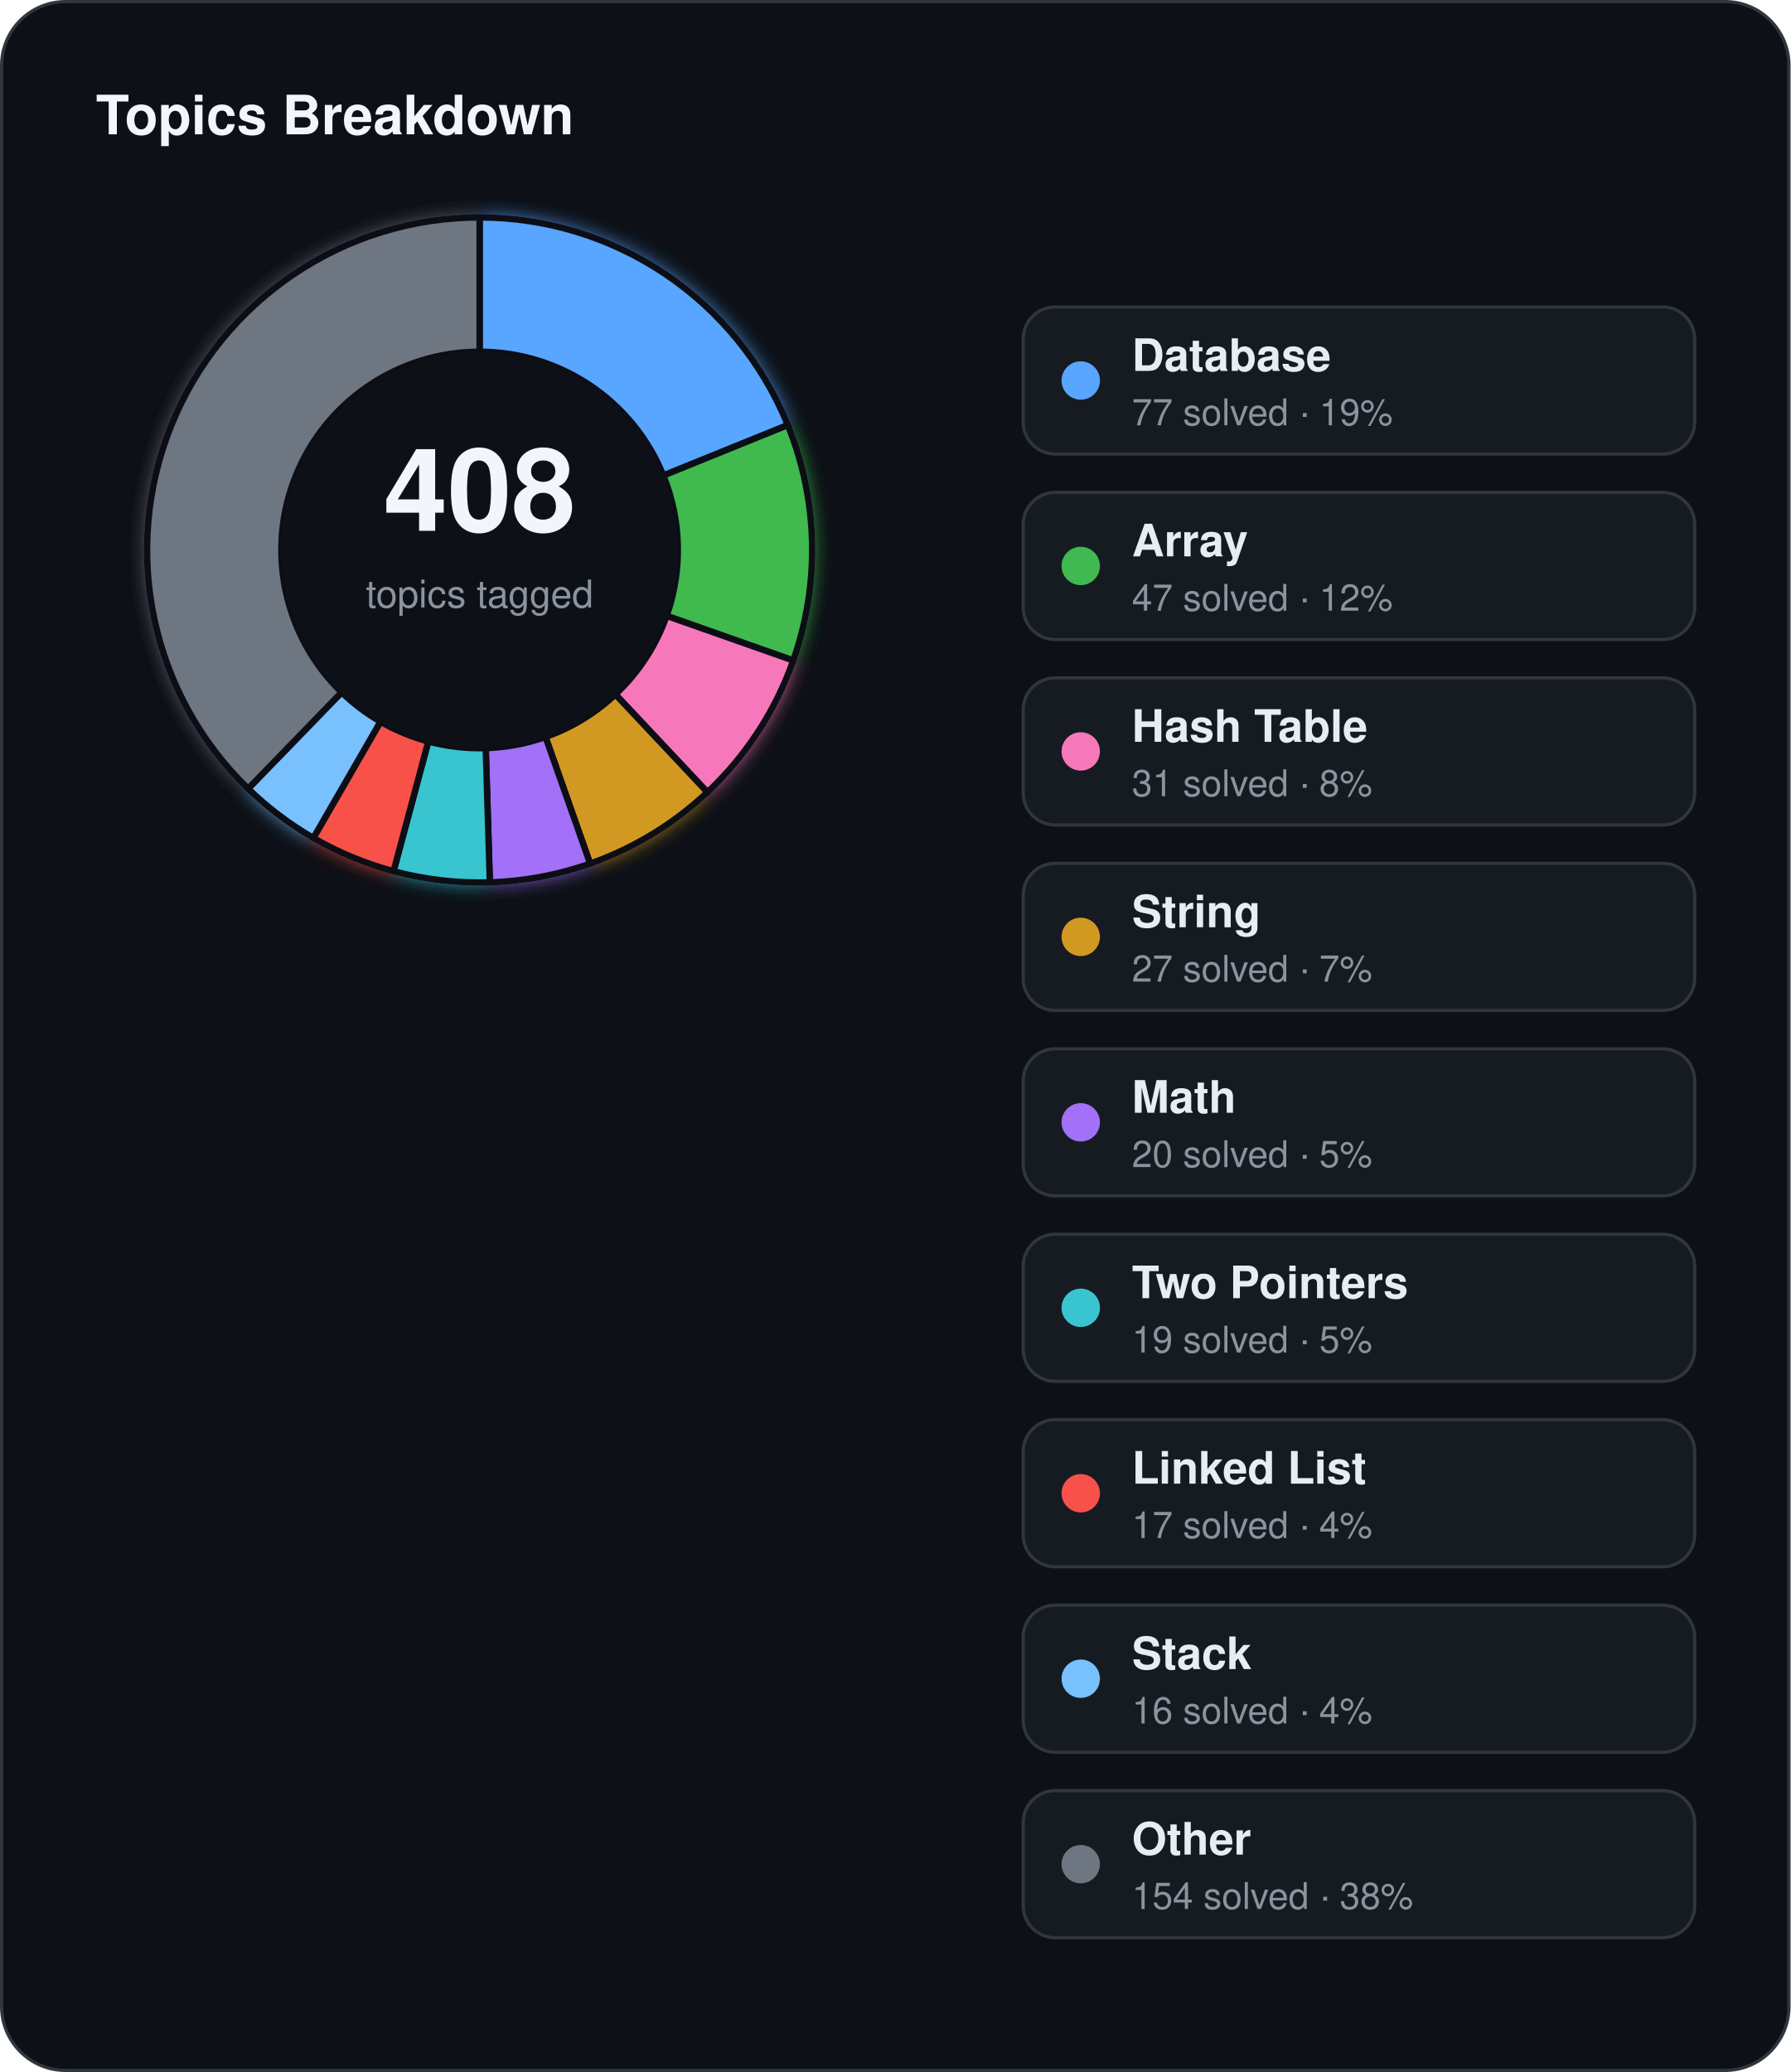
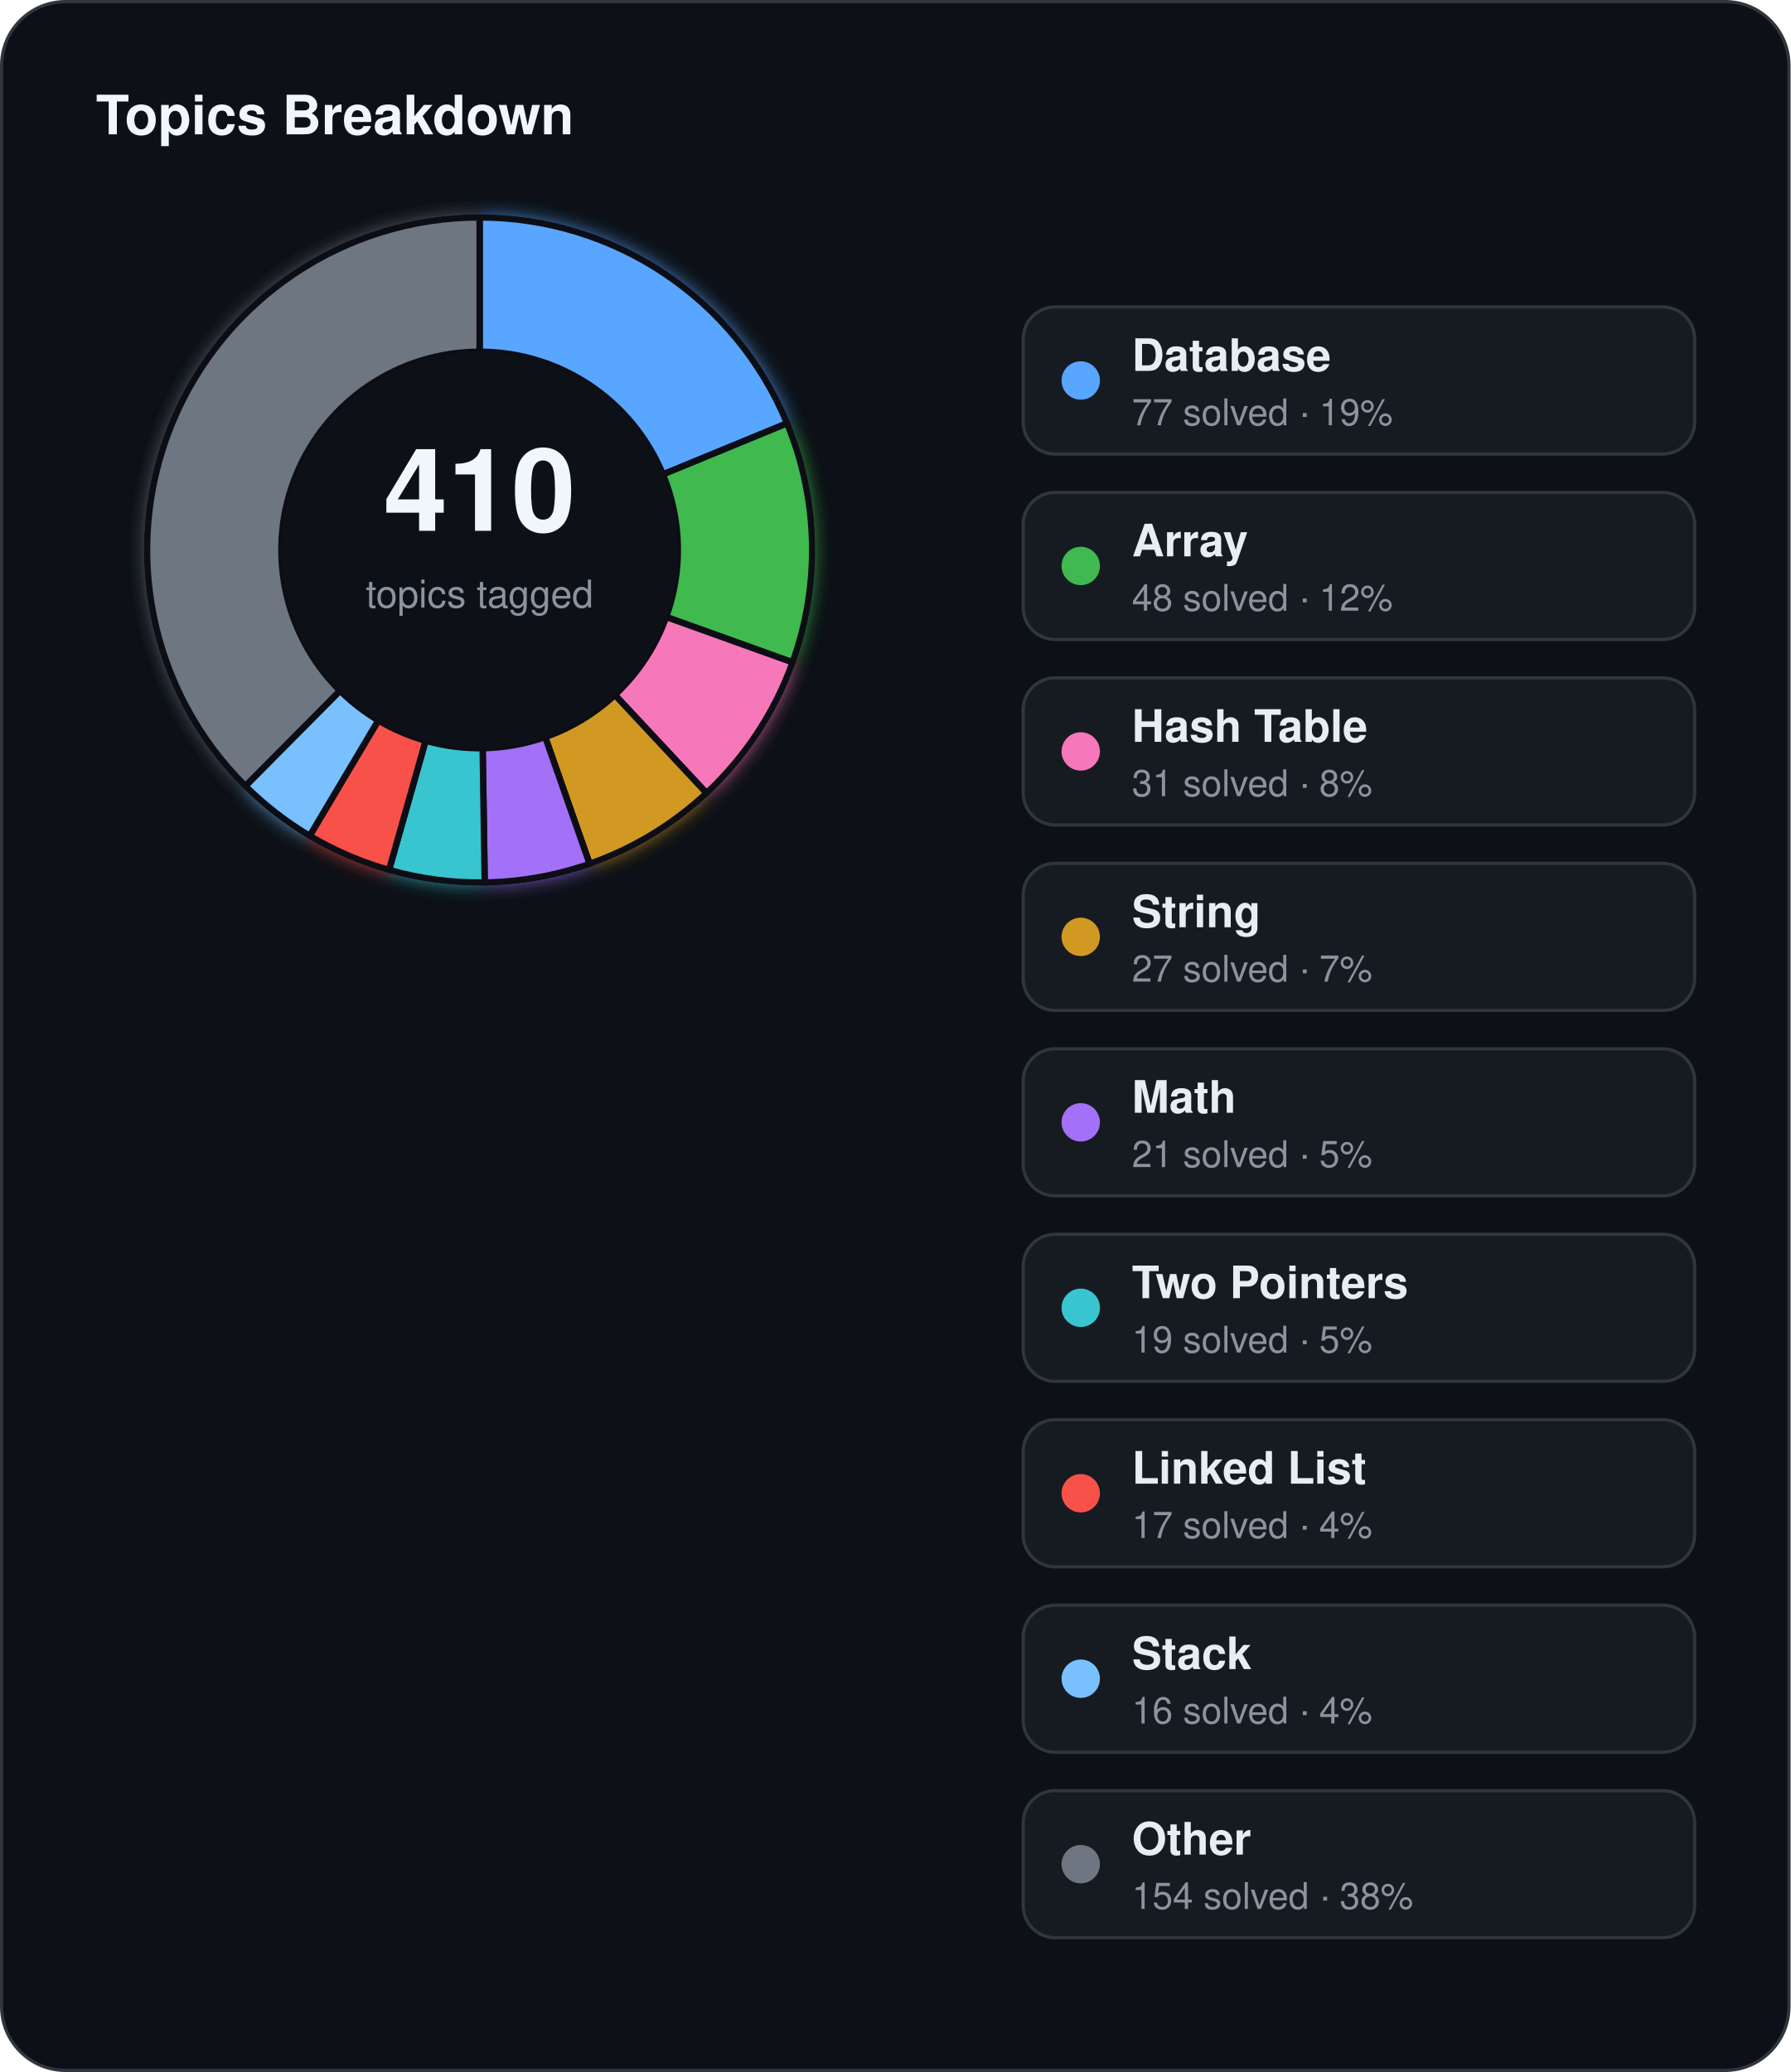
<svg xmlns="http://www.w3.org/2000/svg" width="560" height="648" viewBox="0 0 560 648">
  <defs>
    <filter id="topics-glow" x="-60%" y="-60%" width="220%" height="220%">
      <feGaussianBlur stdDeviation="3" result="blur" />
      <feMerge>
        <feMergeNode in="blur" />
        <feMergeNode in="SourceGraphic" />
      </feMerge>
    </filter>
  </defs>
  <rect x="0.5" y="0.5" width="559" height="647" rx="20" fill="#0d1117" stroke="#30363d" stroke-width="1" />
  <text x="30" y="42" fill="#f0f6fc" font-family="Segoe UI, Helvetica, Arial, sans-serif" font-size="17" font-weight="700">Topics Breakdown</text>
  <g filter="url(#topics-glow)">
-     <path d="M 150.00,68.00 A 104,104 0 0 1 246.39,132.94 L 207.46,148.72 A 62,62 0 0 0 150.00,110.00 Z" fill="#58a6ff" stroke="#0d1117" stroke-width="2" />
-     <path d="M 246.39,132.94 A 104,104 0 0 1 248.09,206.56 L 208.48,192.61 A 62,62 0 0 0 207.46,148.72 Z" fill="#3fb950" stroke="#0d1117" stroke-width="2" />
-     <path d="M 248.09,206.56 A 104,104 0 0 1 221.24,247.77 L 192.47,217.17 A 62,62 0 0 0 208.48,192.61 Z" fill="#f778ba" stroke="#0d1117" stroke-width="2" />
-     <path d="M 221.24,247.77 A 104,104 0 0 1 184.56,270.09 L 170.61,230.48 A 62,62 0 0 0 192.47,217.17 Z" fill="#d29922" stroke="#0d1117" stroke-width="2" />
-     <path d="M 184.56,270.09 A 104,104 0 0 1 153.20,275.95 L 151.91,233.97 A 62,62 0 0 0 170.61,230.48 Z" fill="#a371f7" stroke="#0d1117" stroke-width="2" />
-     <path d="M 153.20,275.95 A 104,104 0 0 1 123.08,272.46 L 133.95,231.89 A 62,62 0 0 0 151.91,233.97 Z" fill="#39c5cf" stroke="#0d1117" stroke-width="2" />
-     <path d="M 123.08,272.46 A 104,104 0 0 1 98.00,262.07 L 119.00,225.69 A 62,62 0 0 0 133.95,231.89 Z" fill="#f85149" stroke="#0d1117" stroke-width="2" />
-     <path d="M 98.00,262.07 A 104,104 0 0 1 77.60,246.66 L 106.84,216.51 A 62,62 0 0 0 119.00,225.69 Z" fill="#79c0ff" stroke="#0d1117" stroke-width="2" />
-     <path d="M 77.60,246.66 A 104,104 0 0 1 150.00,68.00 L 150.00,110.00 A 62,62 0 0 0 106.84,216.51 Z" fill="#6e7681" stroke="#0d1117" stroke-width="2" />
+     <path d="M 150.00,68.00 A 104,104 0 0 1 246.16,132.39 L 207.33,148.38 A 62,62 0 0 0 150.00,110.00 Z" fill="#58a6ff" stroke="#0d1117" stroke-width="2" />
+     <path d="M 246.16,132.39 A 104,104 0 0 1 247.88,207.15 L 208.35,192.96 A 62,62 0 0 0 207.33,148.38 Z" fill="#3fb950" stroke="#0d1117" stroke-width="2" />
+     <path d="M 247.88,207.15 A 104,104 0 0 1 220.96,248.03 L 192.30,217.33 A 62,62 0 0 0 208.35,192.96 Z" fill="#f778ba" stroke="#0d1117" stroke-width="2" />
+     <path d="M 220.96,248.03 A 104,104 0 0 1 184.40,270.15 L 170.51,230.51 A 62,62 0 0 0 192.30,217.33 Z" fill="#d29922" stroke="#0d1117" stroke-width="2" />
+     <path d="M 184.40,270.15 A 104,104 0 0 1 151.59,275.99 L 150.95,233.99 A 62,62 0 0 0 170.51,230.51 Z" fill="#a371f7" stroke="#0d1117" stroke-width="2" />
+     <path d="M 151.59,275.99 A 104,104 0 0 1 121.67,272.07 L 133.11,231.66 A 62,62 0 0 0 150.95,233.99 Z" fill="#39c5cf" stroke="#0d1117" stroke-width="2" />
+     <path d="M 121.67,272.07 A 104,104 0 0 1 96.85,261.40 L 118.32,225.29 A 62,62 0 0 0 133.11,231.66 Z" fill="#f85149" stroke="#0d1117" stroke-width="2" />
+     <path d="M 96.85,261.40 A 104,104 0 0 1 76.74,245.82 L 106.33,216.01 A 62,62 0 0 0 118.32,225.29 Z" fill="#79c0ff" stroke="#0d1117" stroke-width="2" />
+     <path d="M 76.74,245.82 A 104,104 0 0 1 150.00,68.00 L 150.00,110.00 A 62,62 0 0 0 106.33,216.01 Z" fill="#6e7681" stroke="#0d1117" stroke-width="2" />
  </g>
  <circle cx="150" cy="172" r="62" fill="#0d1117" />
-   <text x="150" y="166" text-anchor="middle" fill="#f0f6fc" font-family="Segoe UI, Helvetica, Arial, sans-serif" font-size="36" font-weight="700">408</text>
+   <text x="150" y="166" text-anchor="middle" fill="#f0f6fc" font-family="Segoe UI, Helvetica, Arial, sans-serif" font-size="36" font-weight="700">410</text>
  <text x="150" y="190" text-anchor="middle" fill="#8b949e" font-family="Segoe UI, Helvetica, Arial, sans-serif" font-size="12">topics tagged</text>
  <rect x="320" y="96" width="210" height="46" rx="10" fill="#161b22" stroke="#30363d" stroke-width="1" />
  <circle cx="338" cy="119" r="6" fill="#58a6ff" />
  <text x="354" y="116" fill="#e6edf3" font-family="Segoe UI, Helvetica, Arial, sans-serif" font-size="14" font-weight="600">Database</text>
  <text x="354" y="133" fill="#8b949e" font-family="Segoe UI, Helvetica, Arial, sans-serif" font-size="11.5">77 solved · 19%</text>
  <rect x="320" y="154" width="210" height="46" rx="10" fill="#161b22" stroke="#30363d" stroke-width="1" />
  <circle cx="338" cy="177" r="6" fill="#3fb950" />
  <text x="354" y="174" fill="#e6edf3" font-family="Segoe UI, Helvetica, Arial, sans-serif" font-size="14" font-weight="600">Array</text>
-   <text x="354" y="191" fill="#8b949e" font-family="Segoe UI, Helvetica, Arial, sans-serif" font-size="11.5">47 solved · 12%</text>
+   <text x="354" y="191" fill="#8b949e" font-family="Segoe UI, Helvetica, Arial, sans-serif" font-size="11.5">48 solved · 12%</text>
  <rect x="320" y="212" width="210" height="46" rx="10" fill="#161b22" stroke="#30363d" stroke-width="1" />
  <circle cx="338" cy="235" r="6" fill="#f778ba" />
  <text x="354" y="232" fill="#e6edf3" font-family="Segoe UI, Helvetica, Arial, sans-serif" font-size="14" font-weight="600">Hash Table</text>
  <text x="354" y="249" fill="#8b949e" font-family="Segoe UI, Helvetica, Arial, sans-serif" font-size="11.5">31 solved · 8%</text>
  <rect x="320" y="270" width="210" height="46" rx="10" fill="#161b22" stroke="#30363d" stroke-width="1" />
  <circle cx="338" cy="293" r="6" fill="#d29922" />
  <text x="354" y="290" fill="#e6edf3" font-family="Segoe UI, Helvetica, Arial, sans-serif" font-size="14" font-weight="600">String</text>
  <text x="354" y="307" fill="#8b949e" font-family="Segoe UI, Helvetica, Arial, sans-serif" font-size="11.5">27 solved · 7%</text>
  <rect x="320" y="328" width="210" height="46" rx="10" fill="#161b22" stroke="#30363d" stroke-width="1" />
  <circle cx="338" cy="351" r="6" fill="#a371f7" />
  <text x="354" y="348" fill="#e6edf3" font-family="Segoe UI, Helvetica, Arial, sans-serif" font-size="14" font-weight="600">Math</text>
-   <text x="354" y="365" fill="#8b949e" font-family="Segoe UI, Helvetica, Arial, sans-serif" font-size="11.5">20 solved · 5%</text>
+   <text x="354" y="365" fill="#8b949e" font-family="Segoe UI, Helvetica, Arial, sans-serif" font-size="11.5">21 solved · 5%</text>
  <rect x="320" y="386" width="210" height="46" rx="10" fill="#161b22" stroke="#30363d" stroke-width="1" />
  <circle cx="338" cy="409" r="6" fill="#39c5cf" />
  <text x="354" y="406" fill="#e6edf3" font-family="Segoe UI, Helvetica, Arial, sans-serif" font-size="14" font-weight="600">Two Pointers</text>
  <text x="354" y="423" fill="#8b949e" font-family="Segoe UI, Helvetica, Arial, sans-serif" font-size="11.5">19 solved · 5%</text>
  <rect x="320" y="444" width="210" height="46" rx="10" fill="#161b22" stroke="#30363d" stroke-width="1" />
  <circle cx="338" cy="467" r="6" fill="#f85149" />
  <text x="354" y="464" fill="#e6edf3" font-family="Segoe UI, Helvetica, Arial, sans-serif" font-size="14" font-weight="600">Linked List</text>
  <text x="354" y="481" fill="#8b949e" font-family="Segoe UI, Helvetica, Arial, sans-serif" font-size="11.5">17 solved · 4%</text>
  <rect x="320" y="502" width="210" height="46" rx="10" fill="#161b22" stroke="#30363d" stroke-width="1" />
  <circle cx="338" cy="525" r="6" fill="#79c0ff" />
  <text x="354" y="522" fill="#e6edf3" font-family="Segoe UI, Helvetica, Arial, sans-serif" font-size="14" font-weight="600">Stack</text>
  <text x="354" y="539" fill="#8b949e" font-family="Segoe UI, Helvetica, Arial, sans-serif" font-size="11.5">16 solved · 4%</text>
  <rect x="320" y="560" width="210" height="46" rx="10" fill="#161b22" stroke="#30363d" stroke-width="1" />
  <circle cx="338" cy="583" r="6" fill="#6e7681" />
  <text x="354" y="580" fill="#e6edf3" font-family="Segoe UI, Helvetica, Arial, sans-serif" font-size="14" font-weight="600">Other</text>
  <text x="354" y="597" fill="#8b949e" font-family="Segoe UI, Helvetica, Arial, sans-serif" font-size="11.5">154 solved · 38%</text>
</svg>
